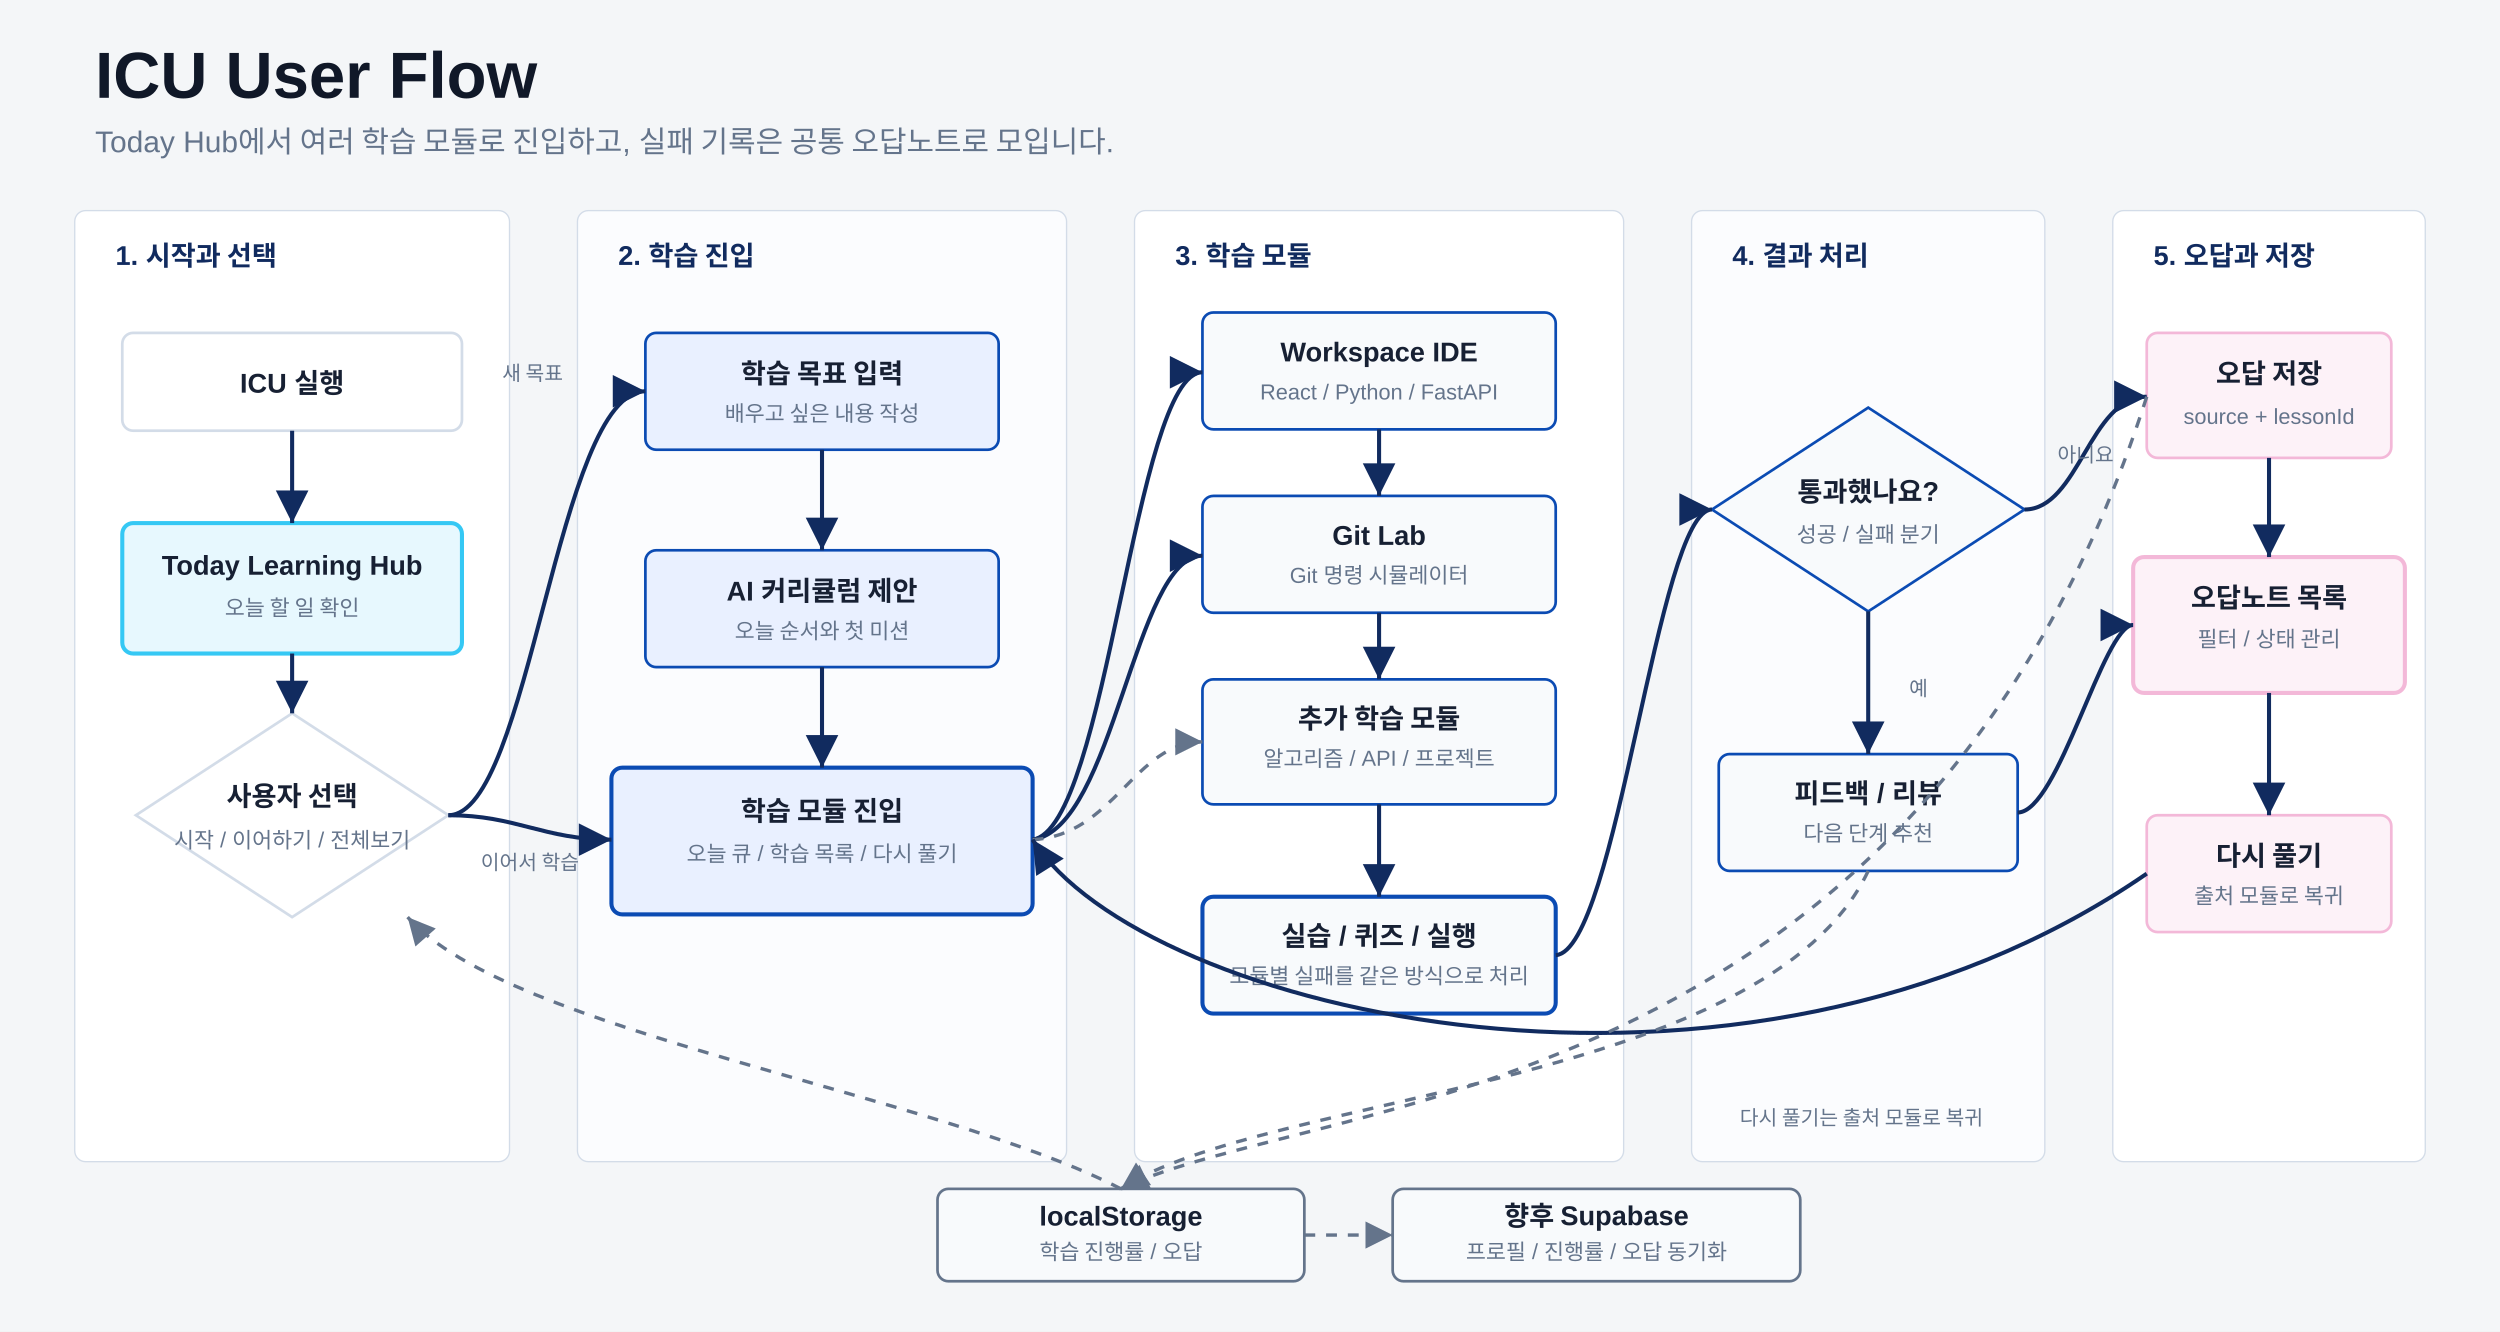
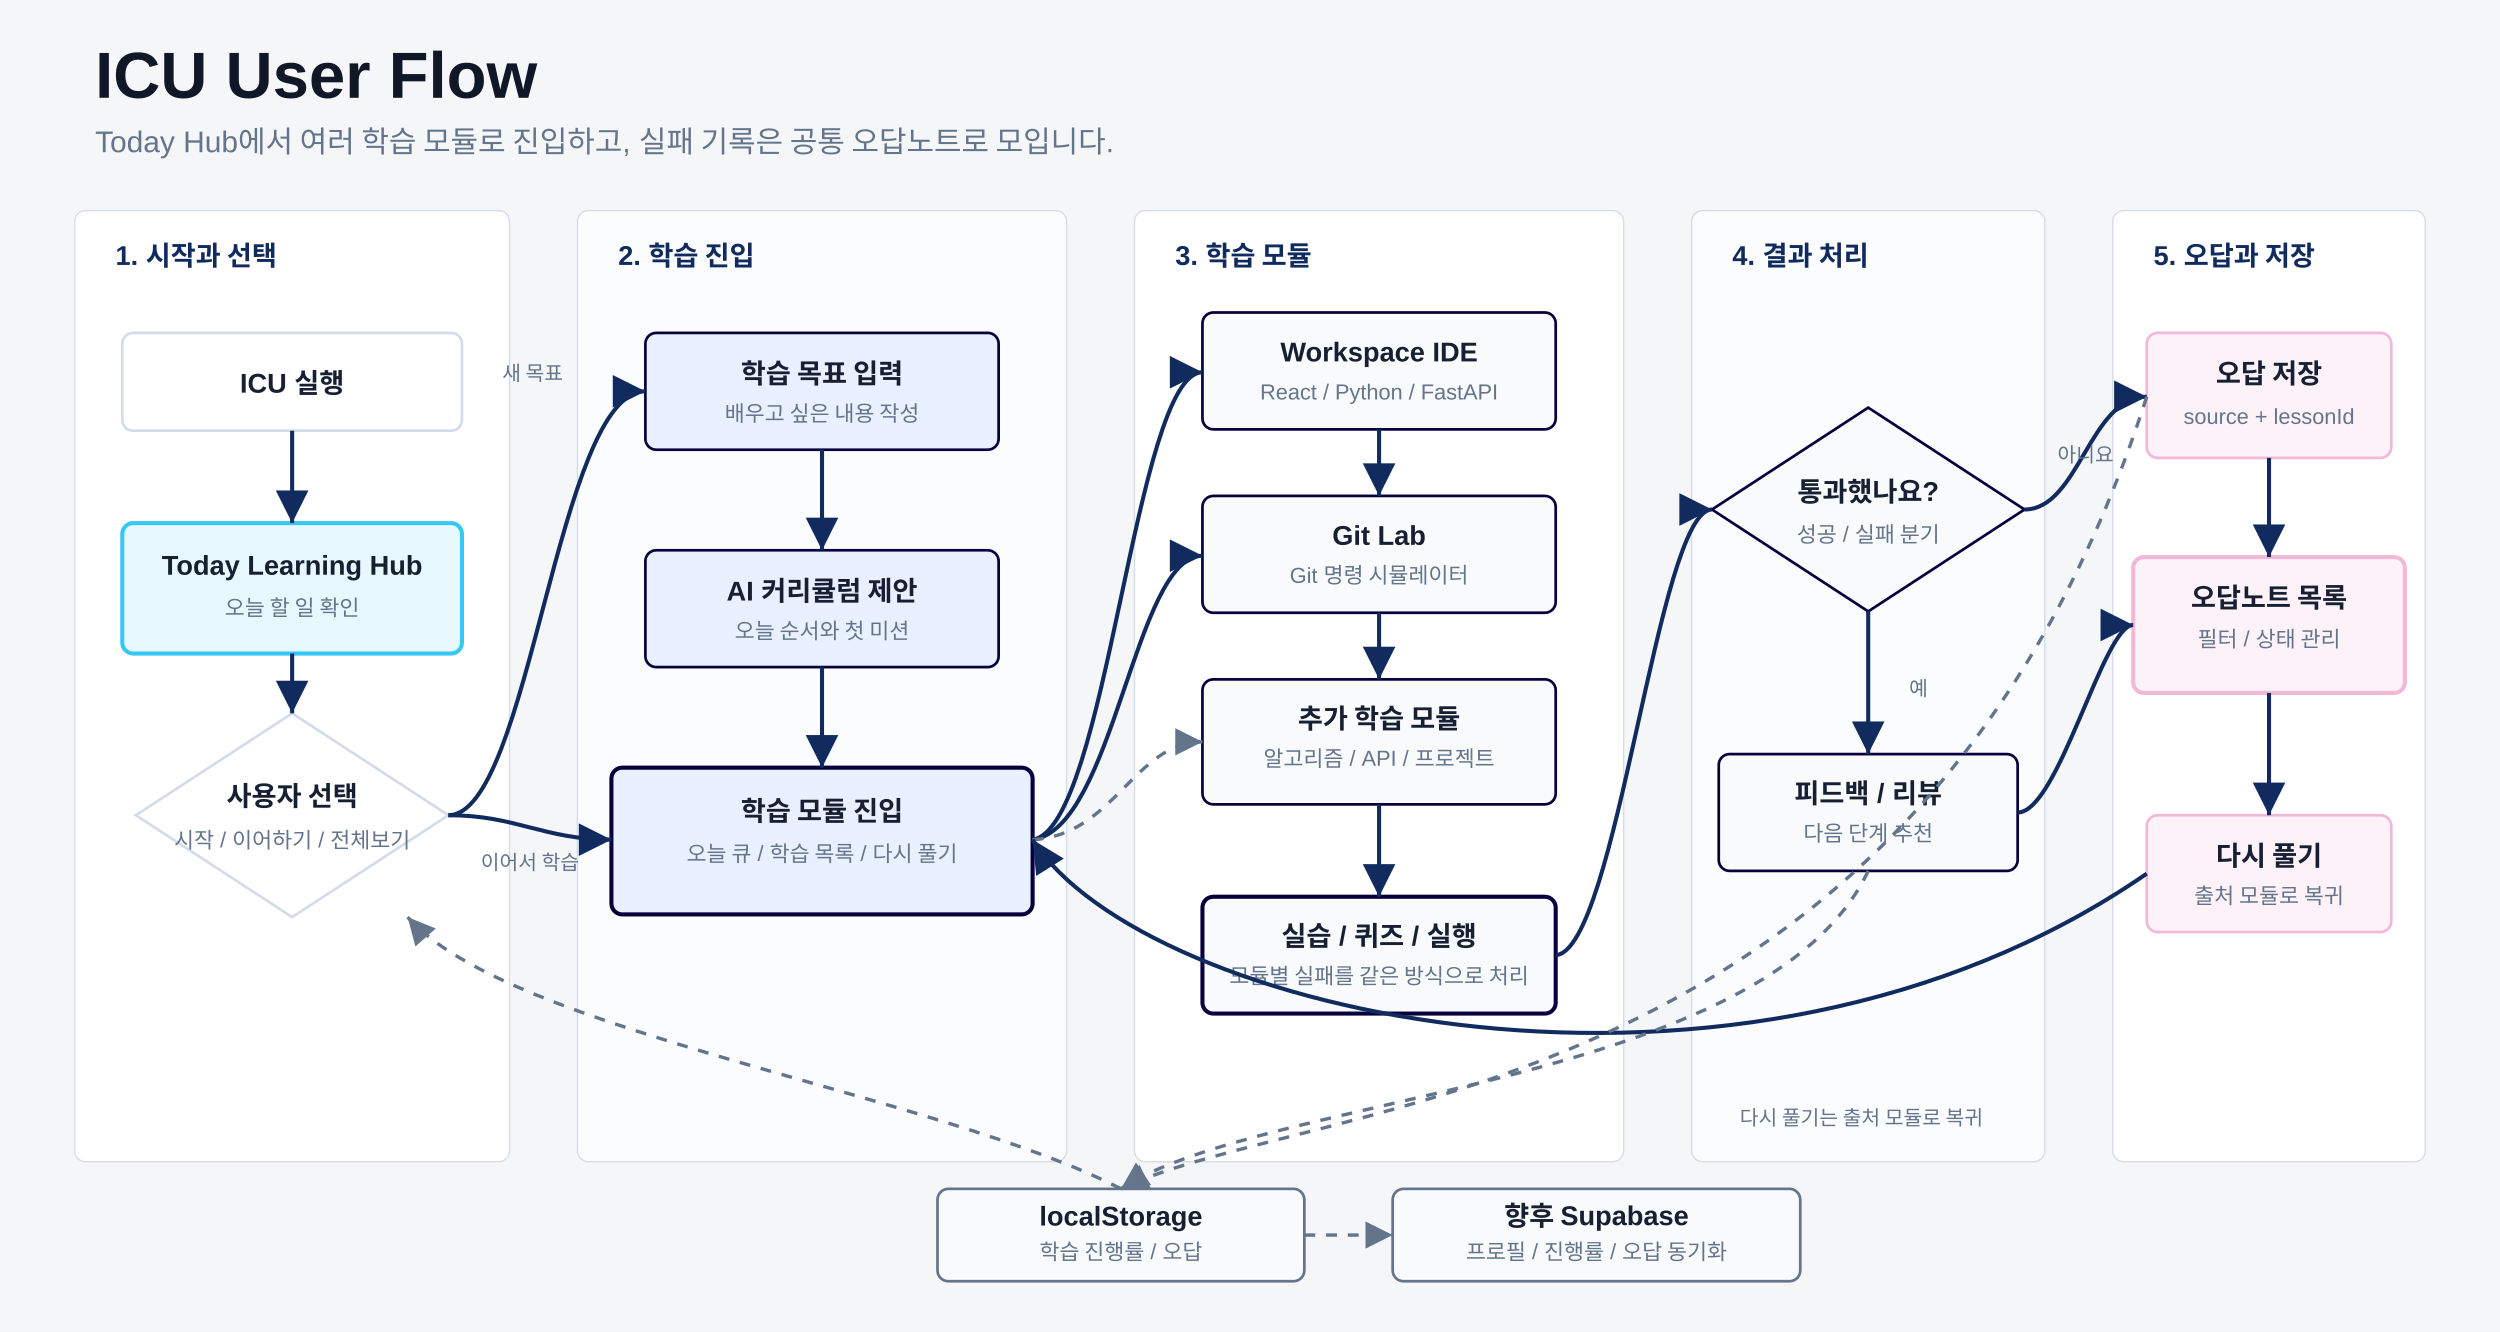
<svg xmlns="http://www.w3.org/2000/svg" width="1840" height="980" viewBox="0 0 1840 980" role="img" aria-labelledby="title desc">
  <rect width="1840" height="980" fill="#f4f6f8" />
  <style>
    text{font-family:"Malgun Gothic","Apple SD Gothic Neo",Arial,sans-serif;fill:#172033}
    .title{font-size:48px;font-weight:800;fill:#101828}
    .subtitle{font-size:22px;fill:#64748b}
    .laneTitle{font-size:20px;font-weight:700;fill:#112b5f}
    .nodeText{font-size:20px;font-weight:700;text-anchor:middle}
    .nodeSub{font-size:16px;fill:#64748b;text-anchor:middle}
    .small{font-size:15px;fill:#64748b;text-anchor:middle}
    .arrow{stroke:#112b5f;stroke-width:3;fill:none;marker-end:url(#arrow)}
    .softArrow{stroke:#64748b;stroke-width:2.5;fill:none;stroke-dasharray:8 8;marker-end:url(#softArrow)}
    .entry{fill:#ffffff;stroke:#d3dce8}
    .hub{fill:#e7f8fe;stroke:#35c8f4}
-     .primary{fill:#e9f0ff;stroke:#0b4bb3}
-     .module{fill:#f8fafc;stroke:#0b4bb3}
+     .primary{fill:#e9f0ff;stroke:#07003d}
+     .module{fill:#f8fafc;stroke:#07003d}
    .review{fill:#fff3e8;stroke:#ff8a1c}
    .mistake{fill:#fdf2f8;stroke:#f3b8d8}
    .store{fill:#f8fafc;stroke:#64748b}
  </style>
  <defs>
    <marker id="arrow" markerWidth="12" markerHeight="12" refX="10" refY="6" orient="auto">
      <path d="M2,2 L10,6 L2,10 Z" fill="#112b5f" />
    </marker>
    <marker id="softArrow" markerWidth="12" markerHeight="12" refX="10" refY="6" orient="auto">
      <path d="M2,2 L10,6 L2,10 Z" fill="#64748b" />
    </marker>
  </defs>
  <text x="70" y="72" class="title">ICU User Flow</text>
  <text x="70" y="112" class="subtitle">Today Hub에서 여러 학습 모듈로 진입하고, 실패 기록은 공통 오답노트로 모입니다.</text>
  <rect x="55" y="155" width="320" height="700" rx="8" fill="#ffffff" stroke="#d3dce8" />
  <text x="85" y="195" class="laneTitle">1. 시작과 선택</text>
  <rect x="90" y="245" width="250" height="72" rx="8" class="entry" stroke-width="2" />
  <text x="215" y="289" class="nodeText">ICU 실행</text>
  <rect x="90" y="385" width="250" height="96" rx="8" class="hub" stroke-width="3" />
  <text x="215" y="423" class="nodeText">Today Learning Hub</text>
  <text x="215" y="453" class="nodeSub">오늘 할 일 확인</text>
  <path d="M215 525 L330 600 L215 675 L100 600 Z" class="entry" stroke-width="2" />
  <text x="215" y="593" class="nodeText">사용자 선택</text>
  <text x="215" y="624" class="nodeSub">시작 / 이어하기 / 전체보기</text>
  <rect x="425" y="155" width="360" height="700" rx="8" fill="#fbfcfe" stroke="#d3dce8" />
  <text x="455" y="195" class="laneTitle">2. 학습 진입</text>
  <rect x="475" y="245" width="260" height="86" rx="8" class="primary" stroke-width="2" />
  <text x="605" y="282" class="nodeText">학습 목표 입력</text>
  <text x="605" y="310" class="nodeSub">배우고 싶은 내용 작성</text>
  <rect x="475" y="405" width="260" height="86" rx="8" class="primary" stroke-width="2" />
  <text x="605" y="442" class="nodeText">AI 커리큘럼 제안</text>
  <text x="605" y="470" class="nodeSub">오늘 순서와 첫 미션</text>
  <rect x="450" y="565" width="310" height="108" rx="8" class="primary" stroke-width="3" />
  <text x="605" y="604" class="nodeText">학습 모듈 진입</text>
  <text x="605" y="634" class="nodeSub">오늘 큐 / 학습 목록 / 다시 풀기</text>
  <rect x="835" y="155" width="360" height="700" rx="8" fill="#ffffff" stroke="#d3dce8" />
  <text x="865" y="195" class="laneTitle">3. 학습 모듈</text>
  <rect x="885" y="230" width="260" height="86" rx="8" class="module" stroke-width="2" />
  <text x="1015" y="266" class="nodeText">Workspace IDE</text>
  <text x="1015" y="294" class="nodeSub">React / Python / FastAPI</text>
  <rect x="885" y="365" width="260" height="86" rx="8" class="module" stroke-width="2" />
  <text x="1015" y="401" class="nodeText">Git Lab</text>
  <text x="1015" y="429" class="nodeSub">Git 명령 시뮬레이터</text>
  <rect x="885" y="500" width="260" height="92" rx="8" class="module" stroke-width="2" />
  <text x="1015" y="536" class="nodeText">추가 학습 모듈</text>
  <text x="1015" y="564" class="nodeSub">알고리즘 / API / 프로젝트</text>
  <rect x="885" y="660" width="260" height="86" rx="8" class="module" stroke-width="3" />
  <text x="1015" y="696" class="nodeText">실습 / 퀴즈 / 실행</text>
  <text x="1015" y="724" class="nodeSub">모듈별 실패를 같은 방식으로 처리</text>
  <rect x="1245" y="155" width="260" height="700" rx="8" fill="#fbfcfe" stroke="#d3dce8" />
  <text x="1275" y="195" class="laneTitle">4. 결과 처리</text>
  <path d="M1375 300 L1490 375 L1375 450 L1260 375 Z" class="module" stroke-width="2" />
  <text x="1375" y="369" class="nodeText">통과했나요?</text>
  <text x="1375" y="399" class="nodeSub">성공 / 실패 분기</text>
  <rect x="1265" y="555" width="220" height="86" rx="8" class="module" stroke-width="2" />
  <text x="1375" y="591" class="nodeText">피드백 / 리뷰</text>
  <text x="1375" y="619" class="nodeSub">다음 단계 추천</text>
  <rect x="1555" y="155" width="230" height="700" rx="8" fill="#ffffff" stroke="#d3dce8" />
  <text x="1585" y="195" class="laneTitle">5. 오답과 저장</text>
  <rect x="1580" y="245" width="180" height="92" rx="8" class="mistake" stroke-width="2" />
  <text x="1670" y="282" class="nodeText">오답 저장</text>
  <text x="1670" y="312" class="nodeSub">source + lessonId</text>
  <rect x="1570" y="410" width="200" height="100" rx="8" class="mistake" stroke-width="3" />
  <text x="1670" y="447" class="nodeText">오답노트 목록</text>
  <text x="1670" y="476" class="nodeSub">필터 / 상태 관리</text>
  <rect x="1580" y="600" width="180" height="86" rx="8" class="mistake" stroke-width="2" />
  <text x="1670" y="637" class="nodeText">다시 풀기</text>
  <text x="1670" y="665" class="nodeSub">출처 모듈로 복귀</text>
  <rect x="690" y="875" width="270" height="68" rx="8" class="store" stroke-width="2" />
  <text x="825" y="902" class="nodeText">localStorage</text>
  <text x="825" y="927" class="nodeSub">학습 진행률 / 오답</text>
  <rect x="1025" y="875" width="300" height="68" rx="8" class="store" stroke-width="2" />
  <text x="1175" y="902" class="nodeText">향후 Supabase</text>
  <text x="1175" y="927" class="nodeSub">프로필 / 진행률 / 오답 동기화</text>
  <path d="M215 317 C215 345 215 355 215 385" class="arrow" />
  <path d="M215 481 C215 505 215 505 215 525" class="arrow" />
  <path d="M330 600 C390 600 410 288 475 288" class="arrow" />
  <text x="392" y="280" class="small">새 목표</text>
  <path d="M330 600 C380 600 400 618 450 618" class="arrow" />
  <text x="390" y="640" class="small">이어서 학습</text>
  <path d="M605 331 L605 405" class="arrow" />
  <path d="M605 491 L605 565" class="arrow" />
  <path d="M760 618 C815 610 835 274 885 274" class="arrow" />
  <path d="M760 618 C820 610 835 409 885 409" class="arrow" />
  <path d="M760 618 C820 615 835 546 885 546" class="softArrow" />
  <path d="M1015 316 L1015 365" class="arrow" />
  <path d="M1015 451 L1015 500" class="arrow" />
  <path d="M1015 592 L1015 660" class="arrow" />
  <path d="M1145 703 C1190 700 1220 375 1260 375" class="arrow" />
  <path d="M1490 375 C1530 375 1538 292 1580 292" class="arrow" />
  <text x="1535" y="340" class="small">아니요</text>
  <path d="M1375 450 L1375 555" class="arrow" />
  <text x="1412" y="512" class="small">예</text>
  <path d="M1485 598 C1515 598 1548 460 1570 460" class="arrow" />
  <path d="M1670 337 L1670 410" class="arrow" />
  <path d="M1670 510 L1670 600" class="arrow" />
  <path d="M1580 643 C1280 850 840 745 760 618" class="arrow" />
  <text x="1370" y="828" class="small">다시 풀기는 출처 모듈로 복귀</text>
  <path d="M1375 641 C1300 800 930 805 825 875" class="softArrow" />
  <path d="M1580 292 C1410 820 970 805 825 875" class="softArrow" />
  <path d="M960 909 L1025 909" class="softArrow" />
  <path d="M825 875 C690 805 375 760 300 675" class="softArrow" />
</svg>
